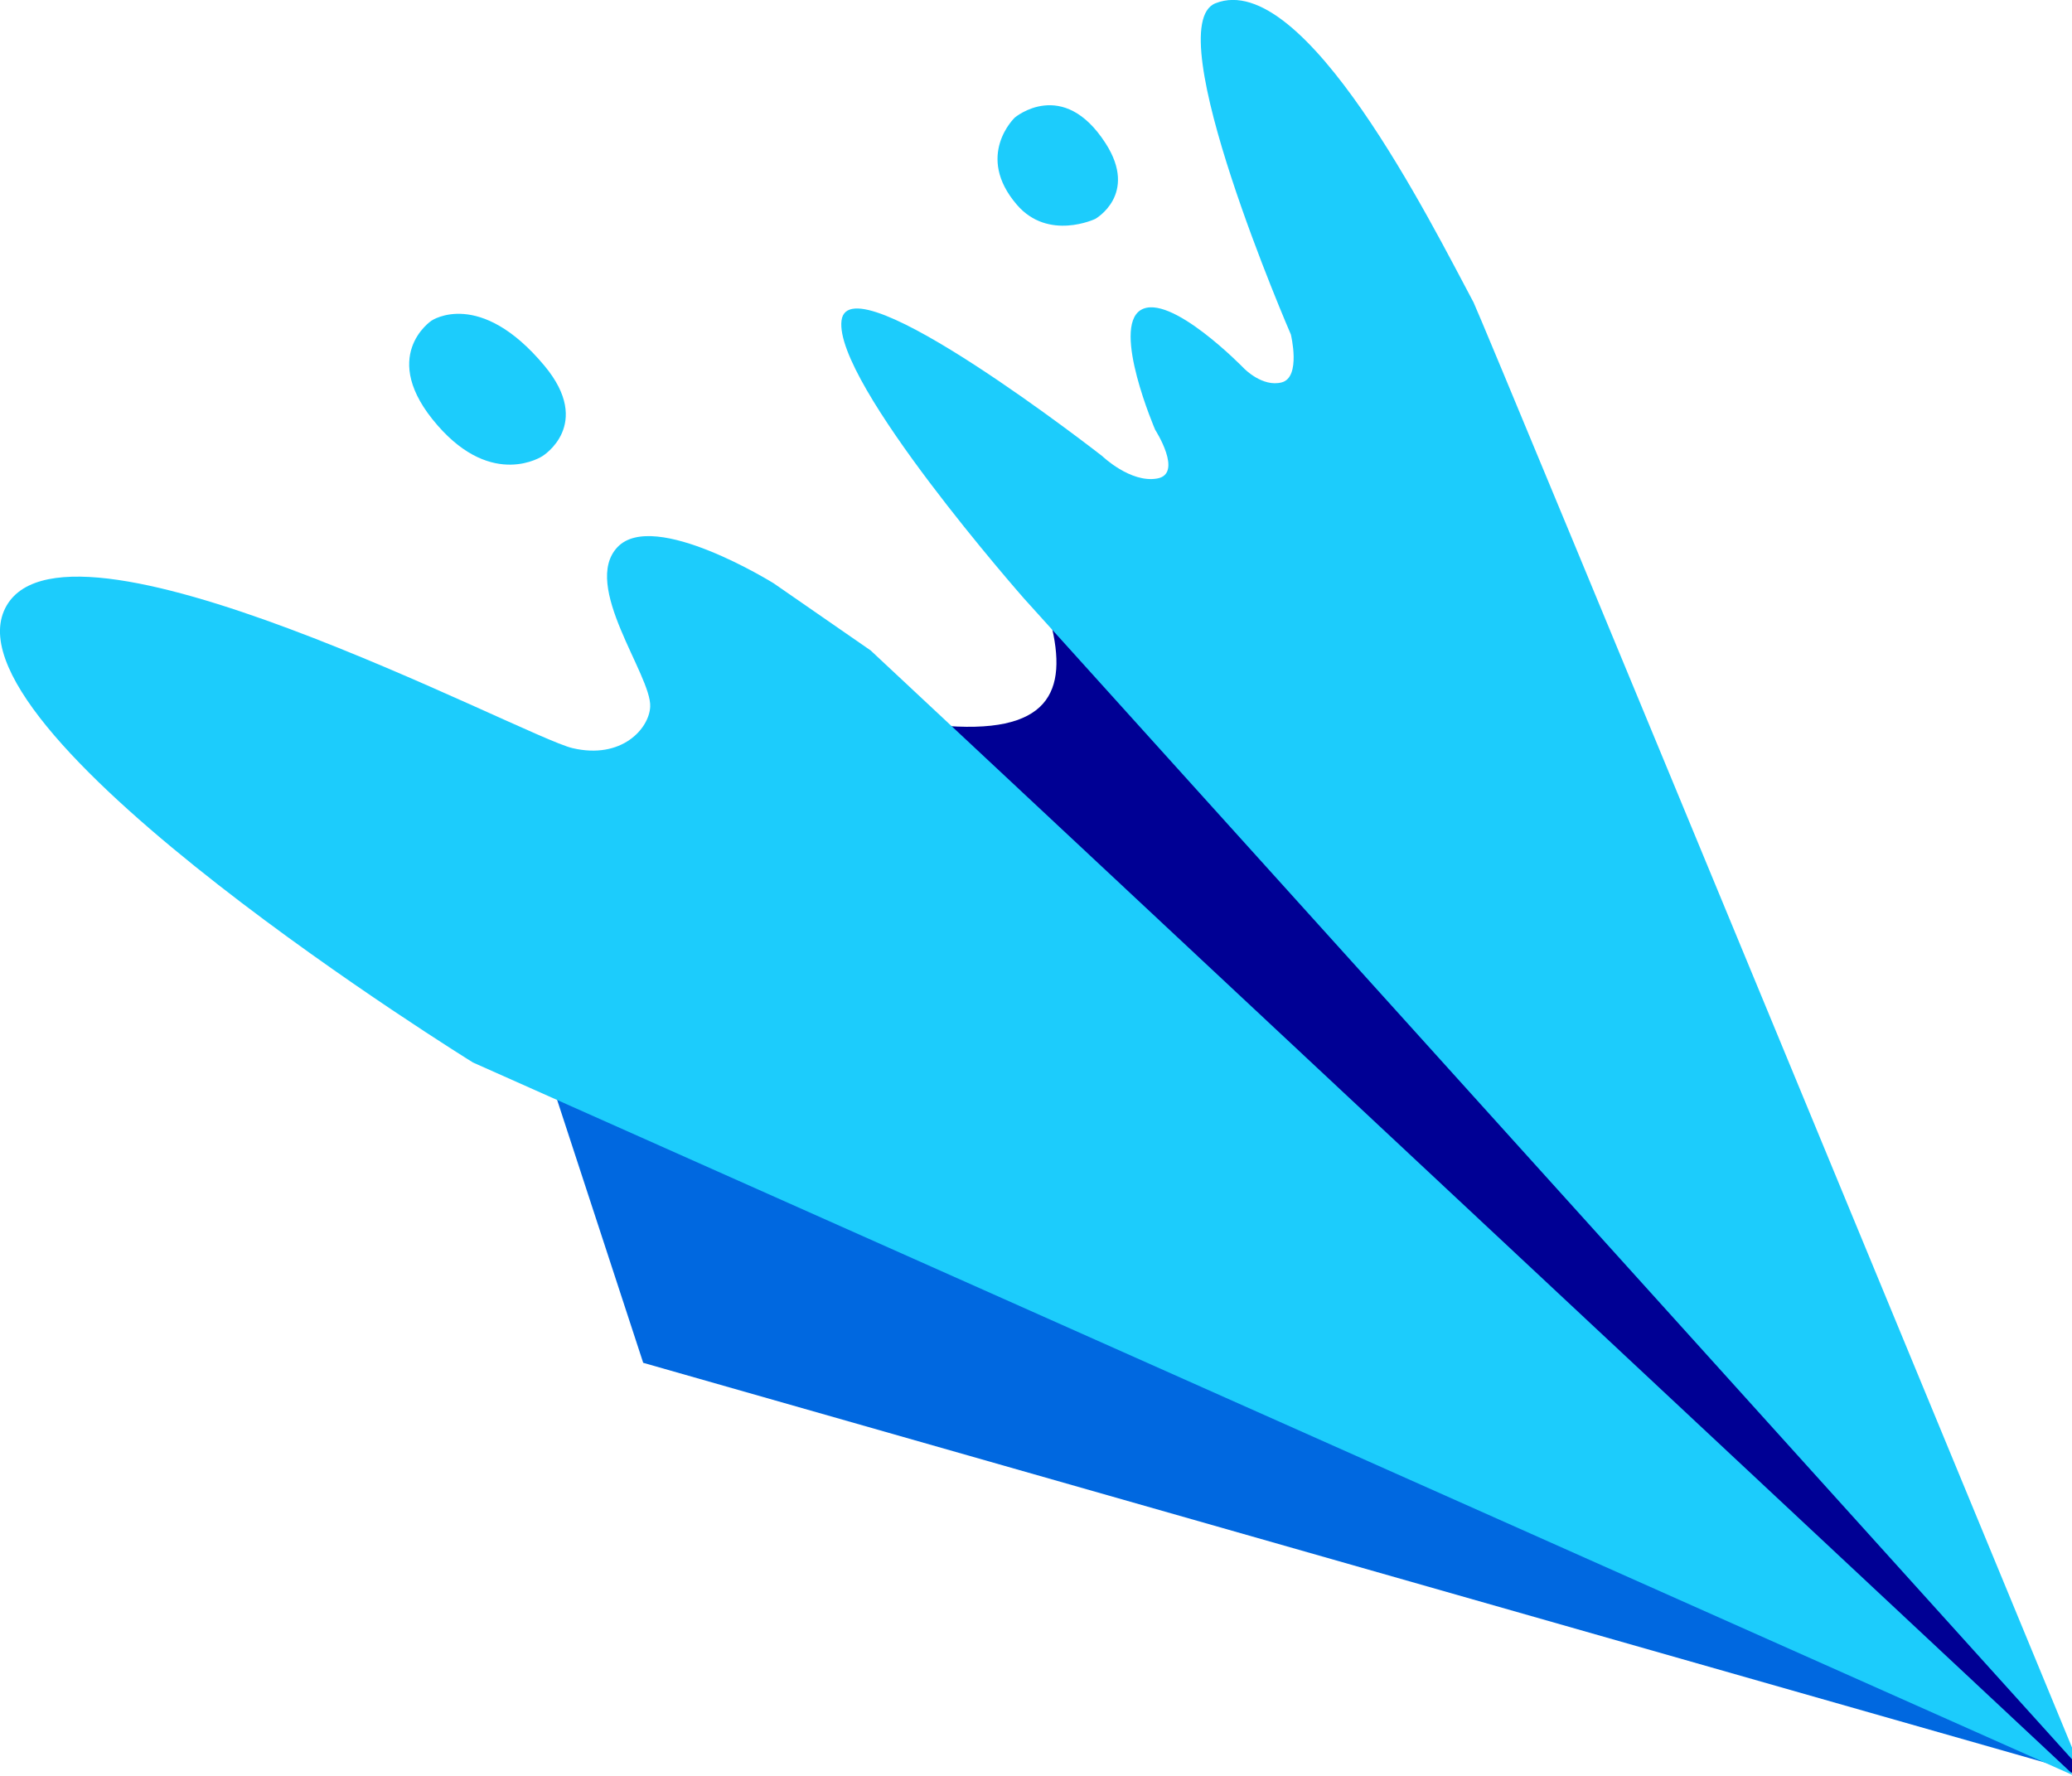
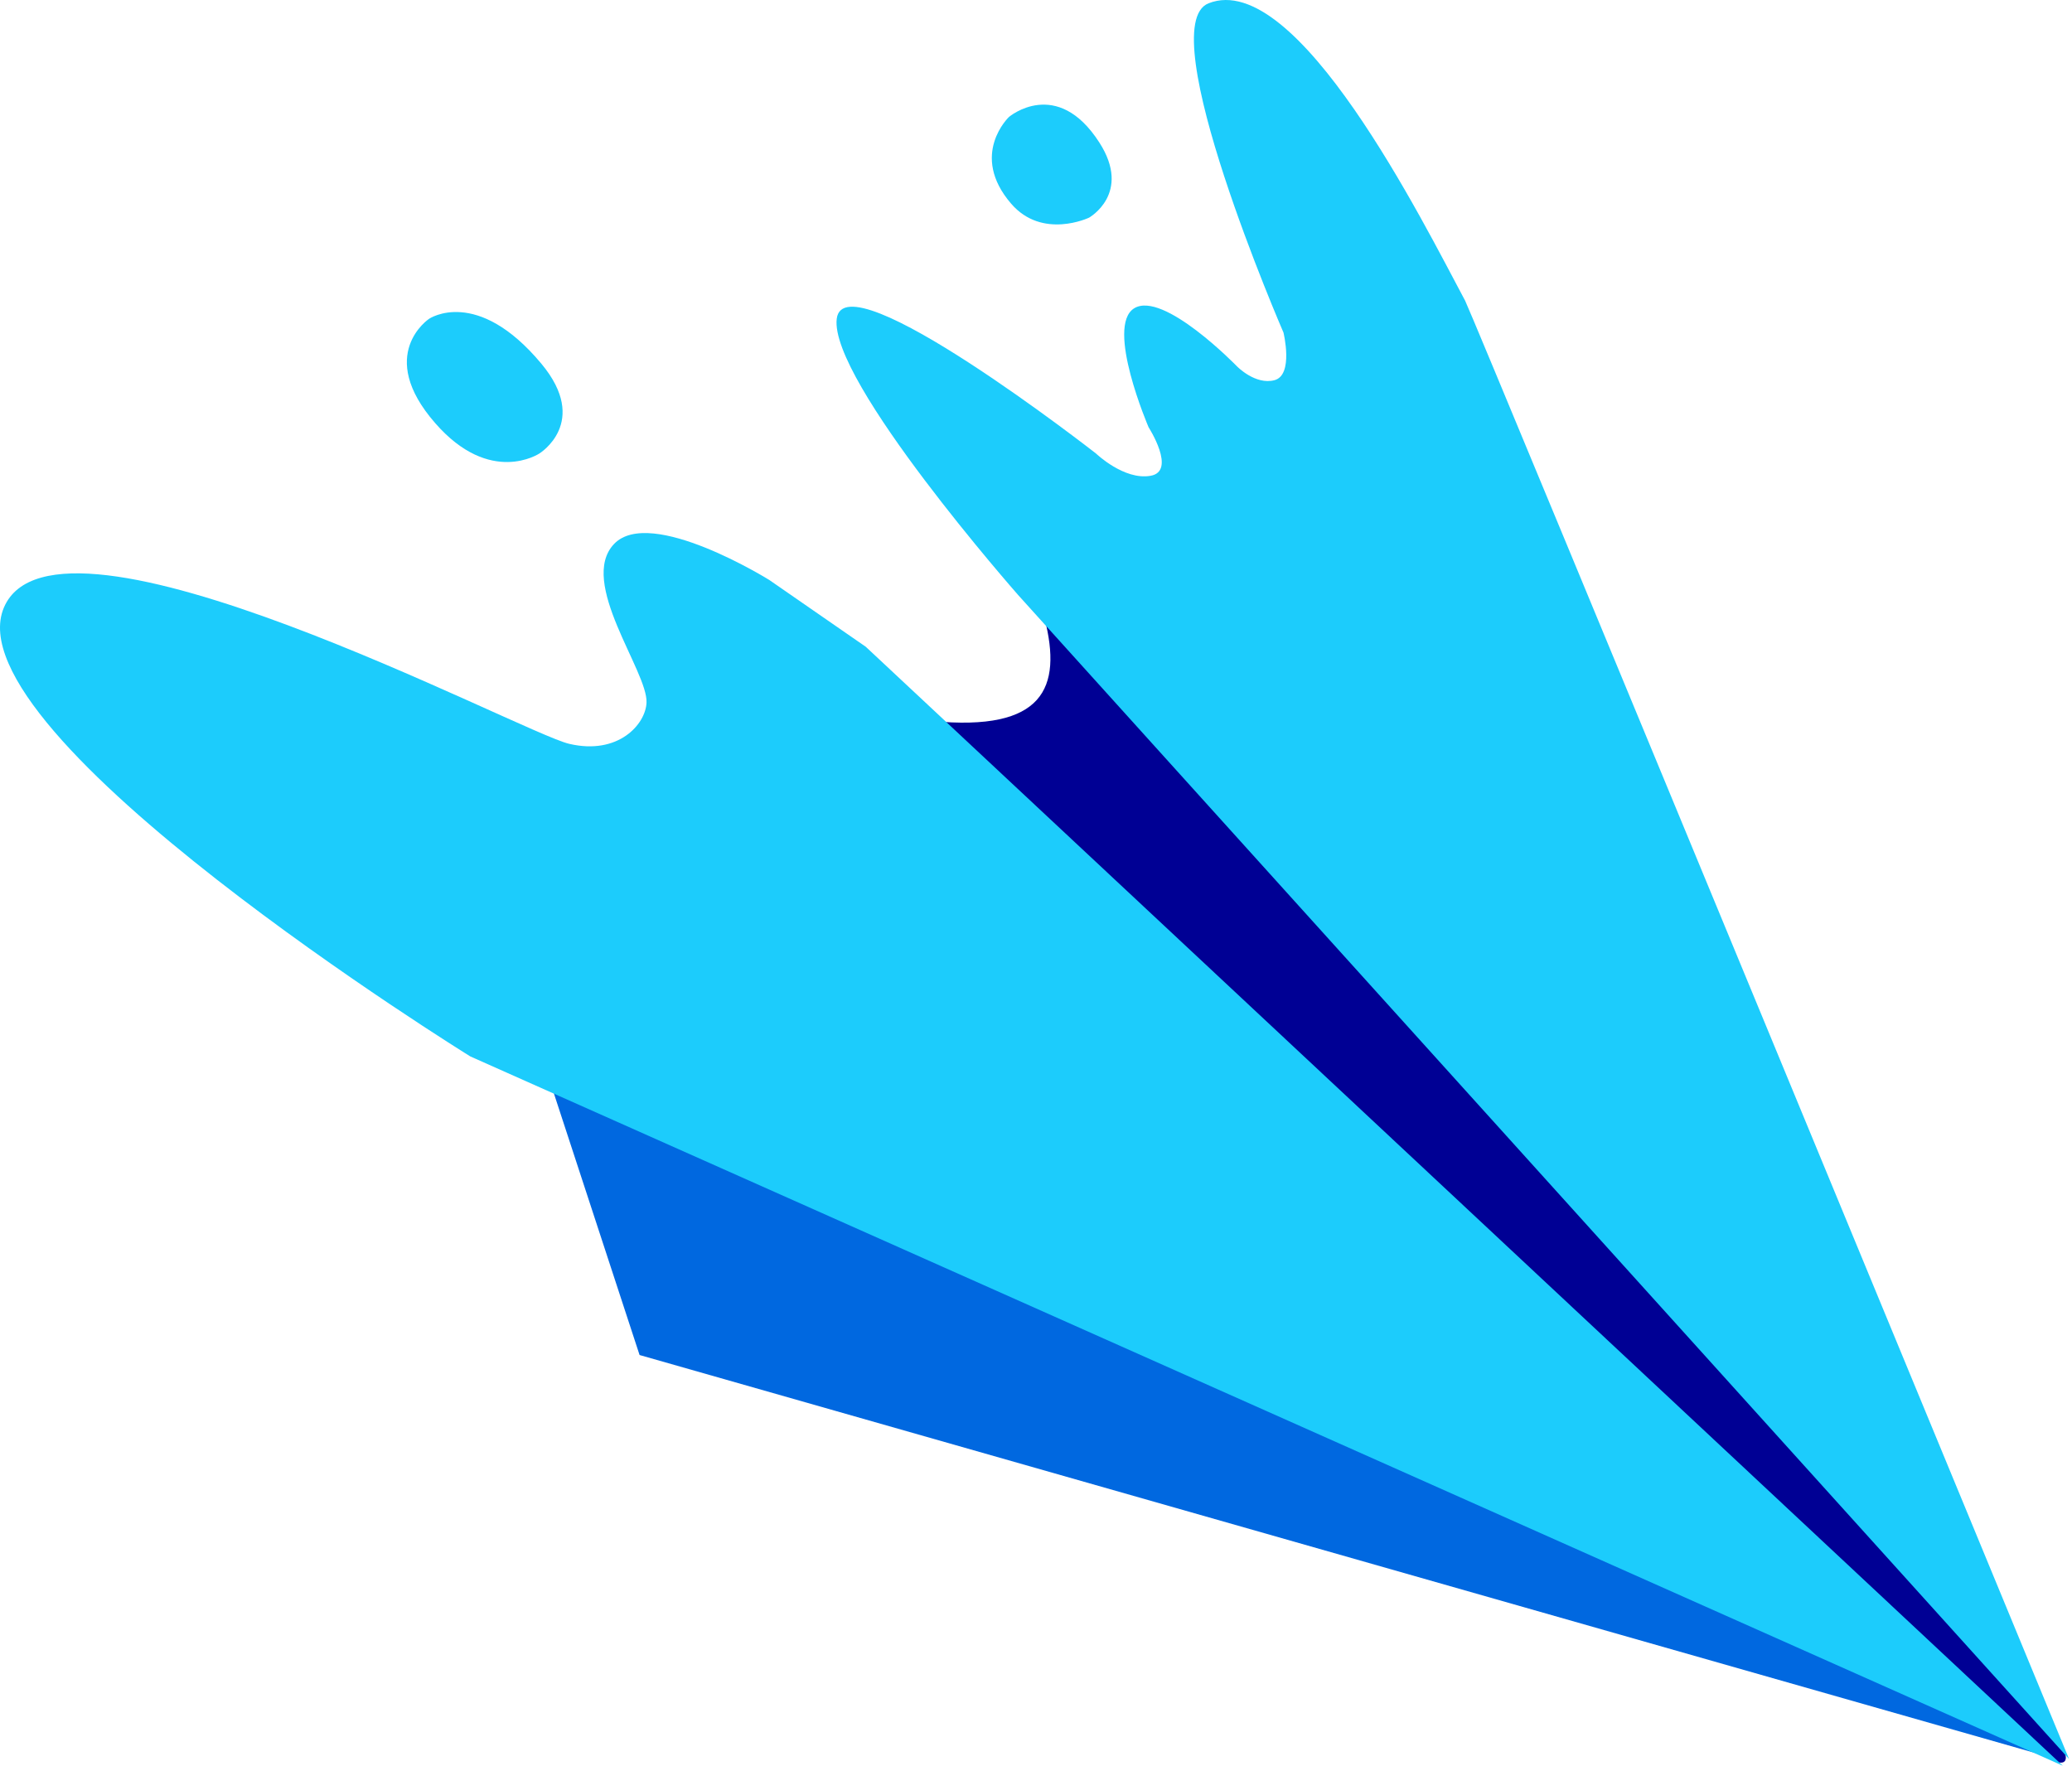
- <svg xmlns="http://www.w3.org/2000/svg" version="1.1" width="35" height="30" viewBox="2 2 35 30">
-   <path fill="#0068e0" d="m 11.323,20.312 1.542,4.71 24.131,6.882 z" />
-   <path fill="#000094" d="m 19.748,12.514 c 0.297,1.175 -0.015,1.921 -1.917,1.736 L 36.901,31.922 c 0.216,0.087 0.254,-0.058 0.104,-0.279 z" />
-   <path fill="#1cccfc" d="m 19.142,3.986 c 0,0 -0.68,0.642 0.035,1.473 0.531,0.617 1.324,0.239 1.324,0.239 0,0 0.731,-0.41 0.176,-1.275 C 19.955,3.298 19.142,3.986 19.142,3.986 Z M 37.043,32 9.99,19.949 c 0,0 -8.839,-5.467 -7.924,-7.627 0.892,-2.091 8.77,2.122 9.604,2.316 0.834,0.196 1.297,-0.332 1.313,-0.7 0.025,-0.531 -1.17,-2.048 -0.551,-2.697 0.617,-0.646 2.637,0.613 2.637,0.613 l 1.638,1.134 z" />
-   <path fill="#1cccfc" d="M 37.15,31.886 19.297,12.11 c 0,0 -3.216,-3.651 -3.082,-4.696 0.134,-1.045 4.404,2.291 4.404,2.291 0,0 0.475,0.457 0.925,0.379 0.45,-0.076 -0.031,-0.824 -0.031,-0.824 0,0 -0.738,-1.714 -0.245,-2.022 0.495,-0.305 1.745,0.985 1.745,0.985 0,0 0.312,0.324 0.64,0.236 0.328,-0.089 0.152,-0.809 0.152,-0.809 0,0 -2.258,-5.207 -1.273,-5.595 1.502,-0.595 3.642,3.713 4.36,5.055 0.18,0.37 10.259,24.776 10.259,24.776 z M 9.29,7.416 c 0,0 -0.916,0.607 0.103,1.772 0.936,1.074 1.77,0.517 1.77,0.517 0,0 0.864,-0.528 0.035,-1.525 C 10.101,6.864 9.29,7.416 9.29,7.416 Z" />
+ <svg xmlns="http://www.w3.org/2000/svg" width="352" height="300" viewBox="0 0 352 300">
+   <g clip-path="url(#clip0_1_2)">
+     <path class="jp-icon-selectable" d="M93.23 183.123L108.653 230.218L349.967 299.041L93.23 183.123Z" fill="#0068E0" />
+     <path class="jp-icon-selectable" d="M177.476 105.136C180.443 116.884 177.322 124.348 158.31 122.499L349.009 299.224C351.171 300.091 351.548 298.642 350.053 296.434L177.476 105.136Z" fill="#000094" />
+     <path class="jp-icon-selectable" d="M171.416 19.863C171.416 19.863 164.615 26.282 171.77 34.596C177.076 40.769 185.013 36.981 185.013 36.981C185.013 36.981 192.322 32.878 186.771 24.228C179.553 12.976 171.416 19.863 171.416 19.863ZM350.435 300L79.901 179.488C79.901 179.488 -8.492 124.815 0.665 103.219C9.584 82.313 88.369 124.439 96.705 126.379C105.041 128.336 109.68 123.058 109.834 119.378C110.079 114.071 98.132 98.894 104.328 92.412C110.502 85.948 130.694 98.54 130.694 98.54L147.076 109.883L350.435 300Z" fill="#1CCCFC" />
+     <path class="jp-icon-selectable" d="M351.502 298.865L172.974 101.102C172.974 101.102 140.816 64.591 142.151 54.138C143.487 43.685 186.194 77.052 186.194 77.052C186.194 77.052 190.942 81.623 195.443 80.841C199.945 80.082 195.13 72.596 195.13 72.596C195.13 72.596 187.752 55.456 192.676 52.381C197.629 49.328 210.13 62.229 210.13 62.229C210.13 62.229 213.251 65.464 216.526 64.591C219.801 63.701 218.044 56.506 218.044 56.506C218.044 56.506 195.466 4.441 205.314 0.561C220.338 -5.39 241.734 37.694 248.912 51.108C250.715 54.811 351.502 298.865 351.502 298.865ZM72.9 54.161C72.9 54.161 63.743 60.226 73.928 71.883C83.291 82.627 91.627 77.052 91.627 77.052C91.627 77.052 100.271 71.769 91.981 61.806C81.014 48.638 72.9 54.161 72.9 54.161Z" fill="#1CCCFC" />
+   </g>
+   <defs>
+     <clipPath id="clip0_1_2">
+       <rect width="352" height="300" />
+     </clipPath>
+   </defs>
</svg>
